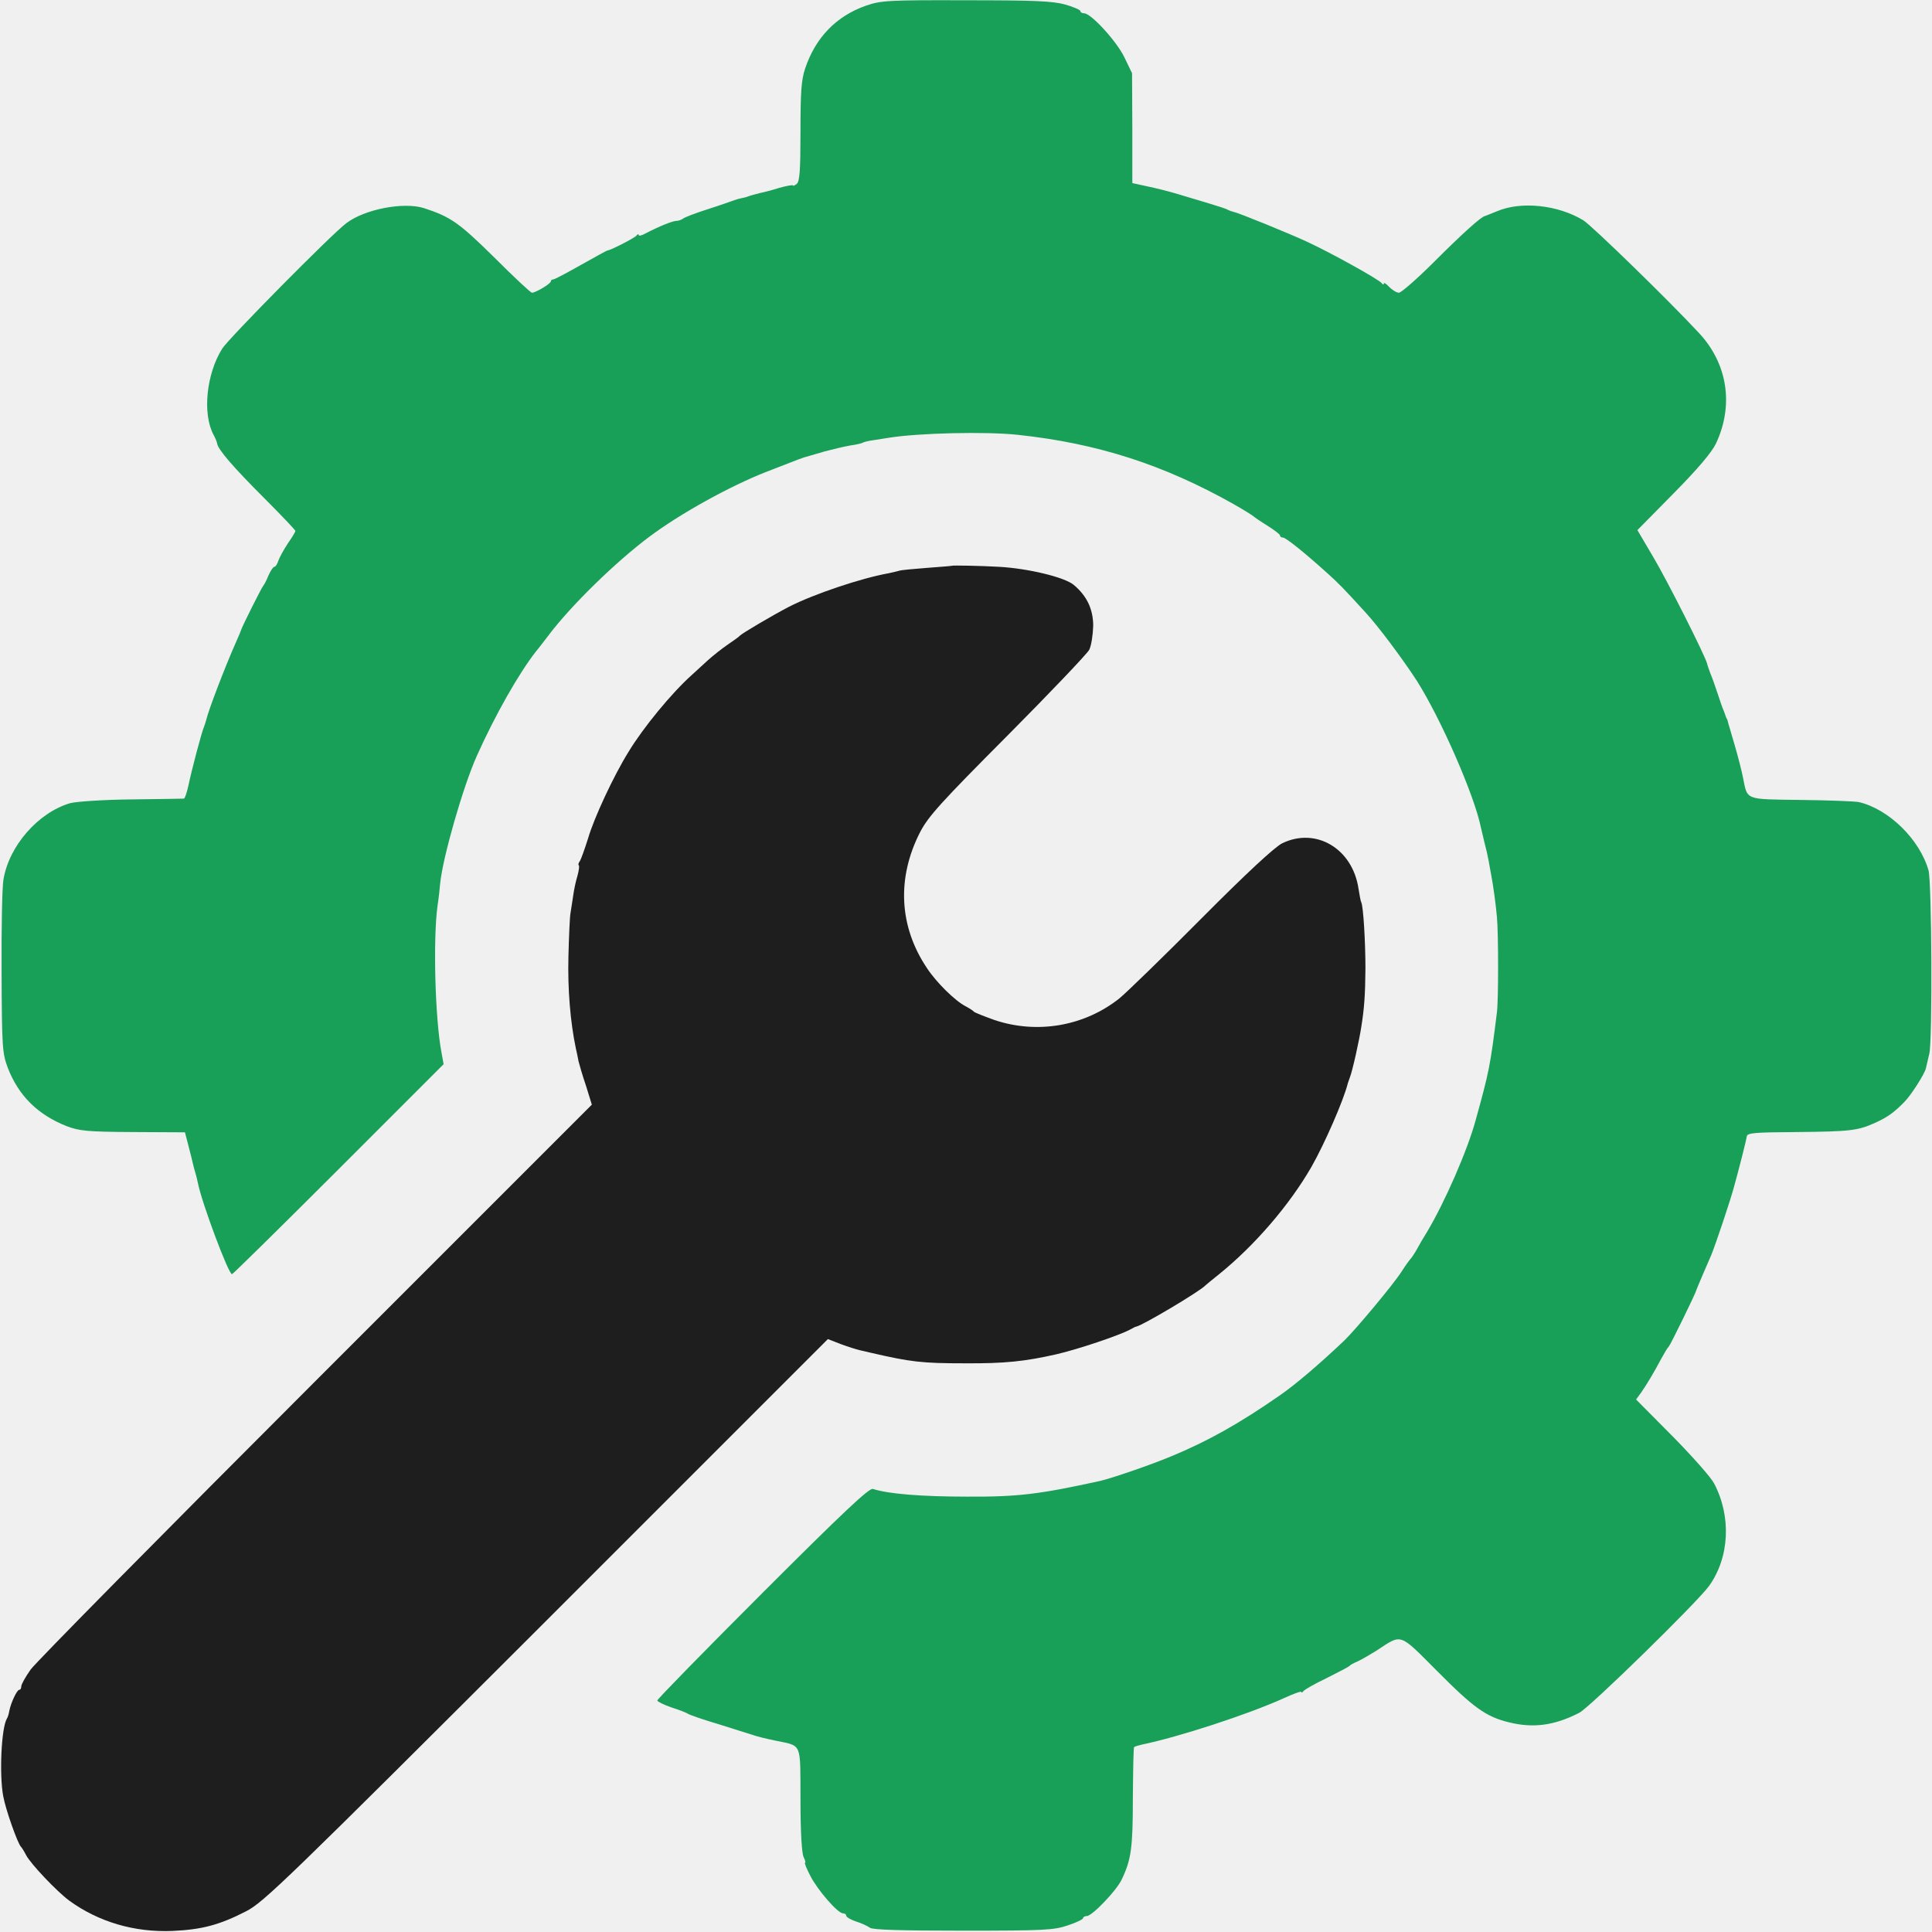
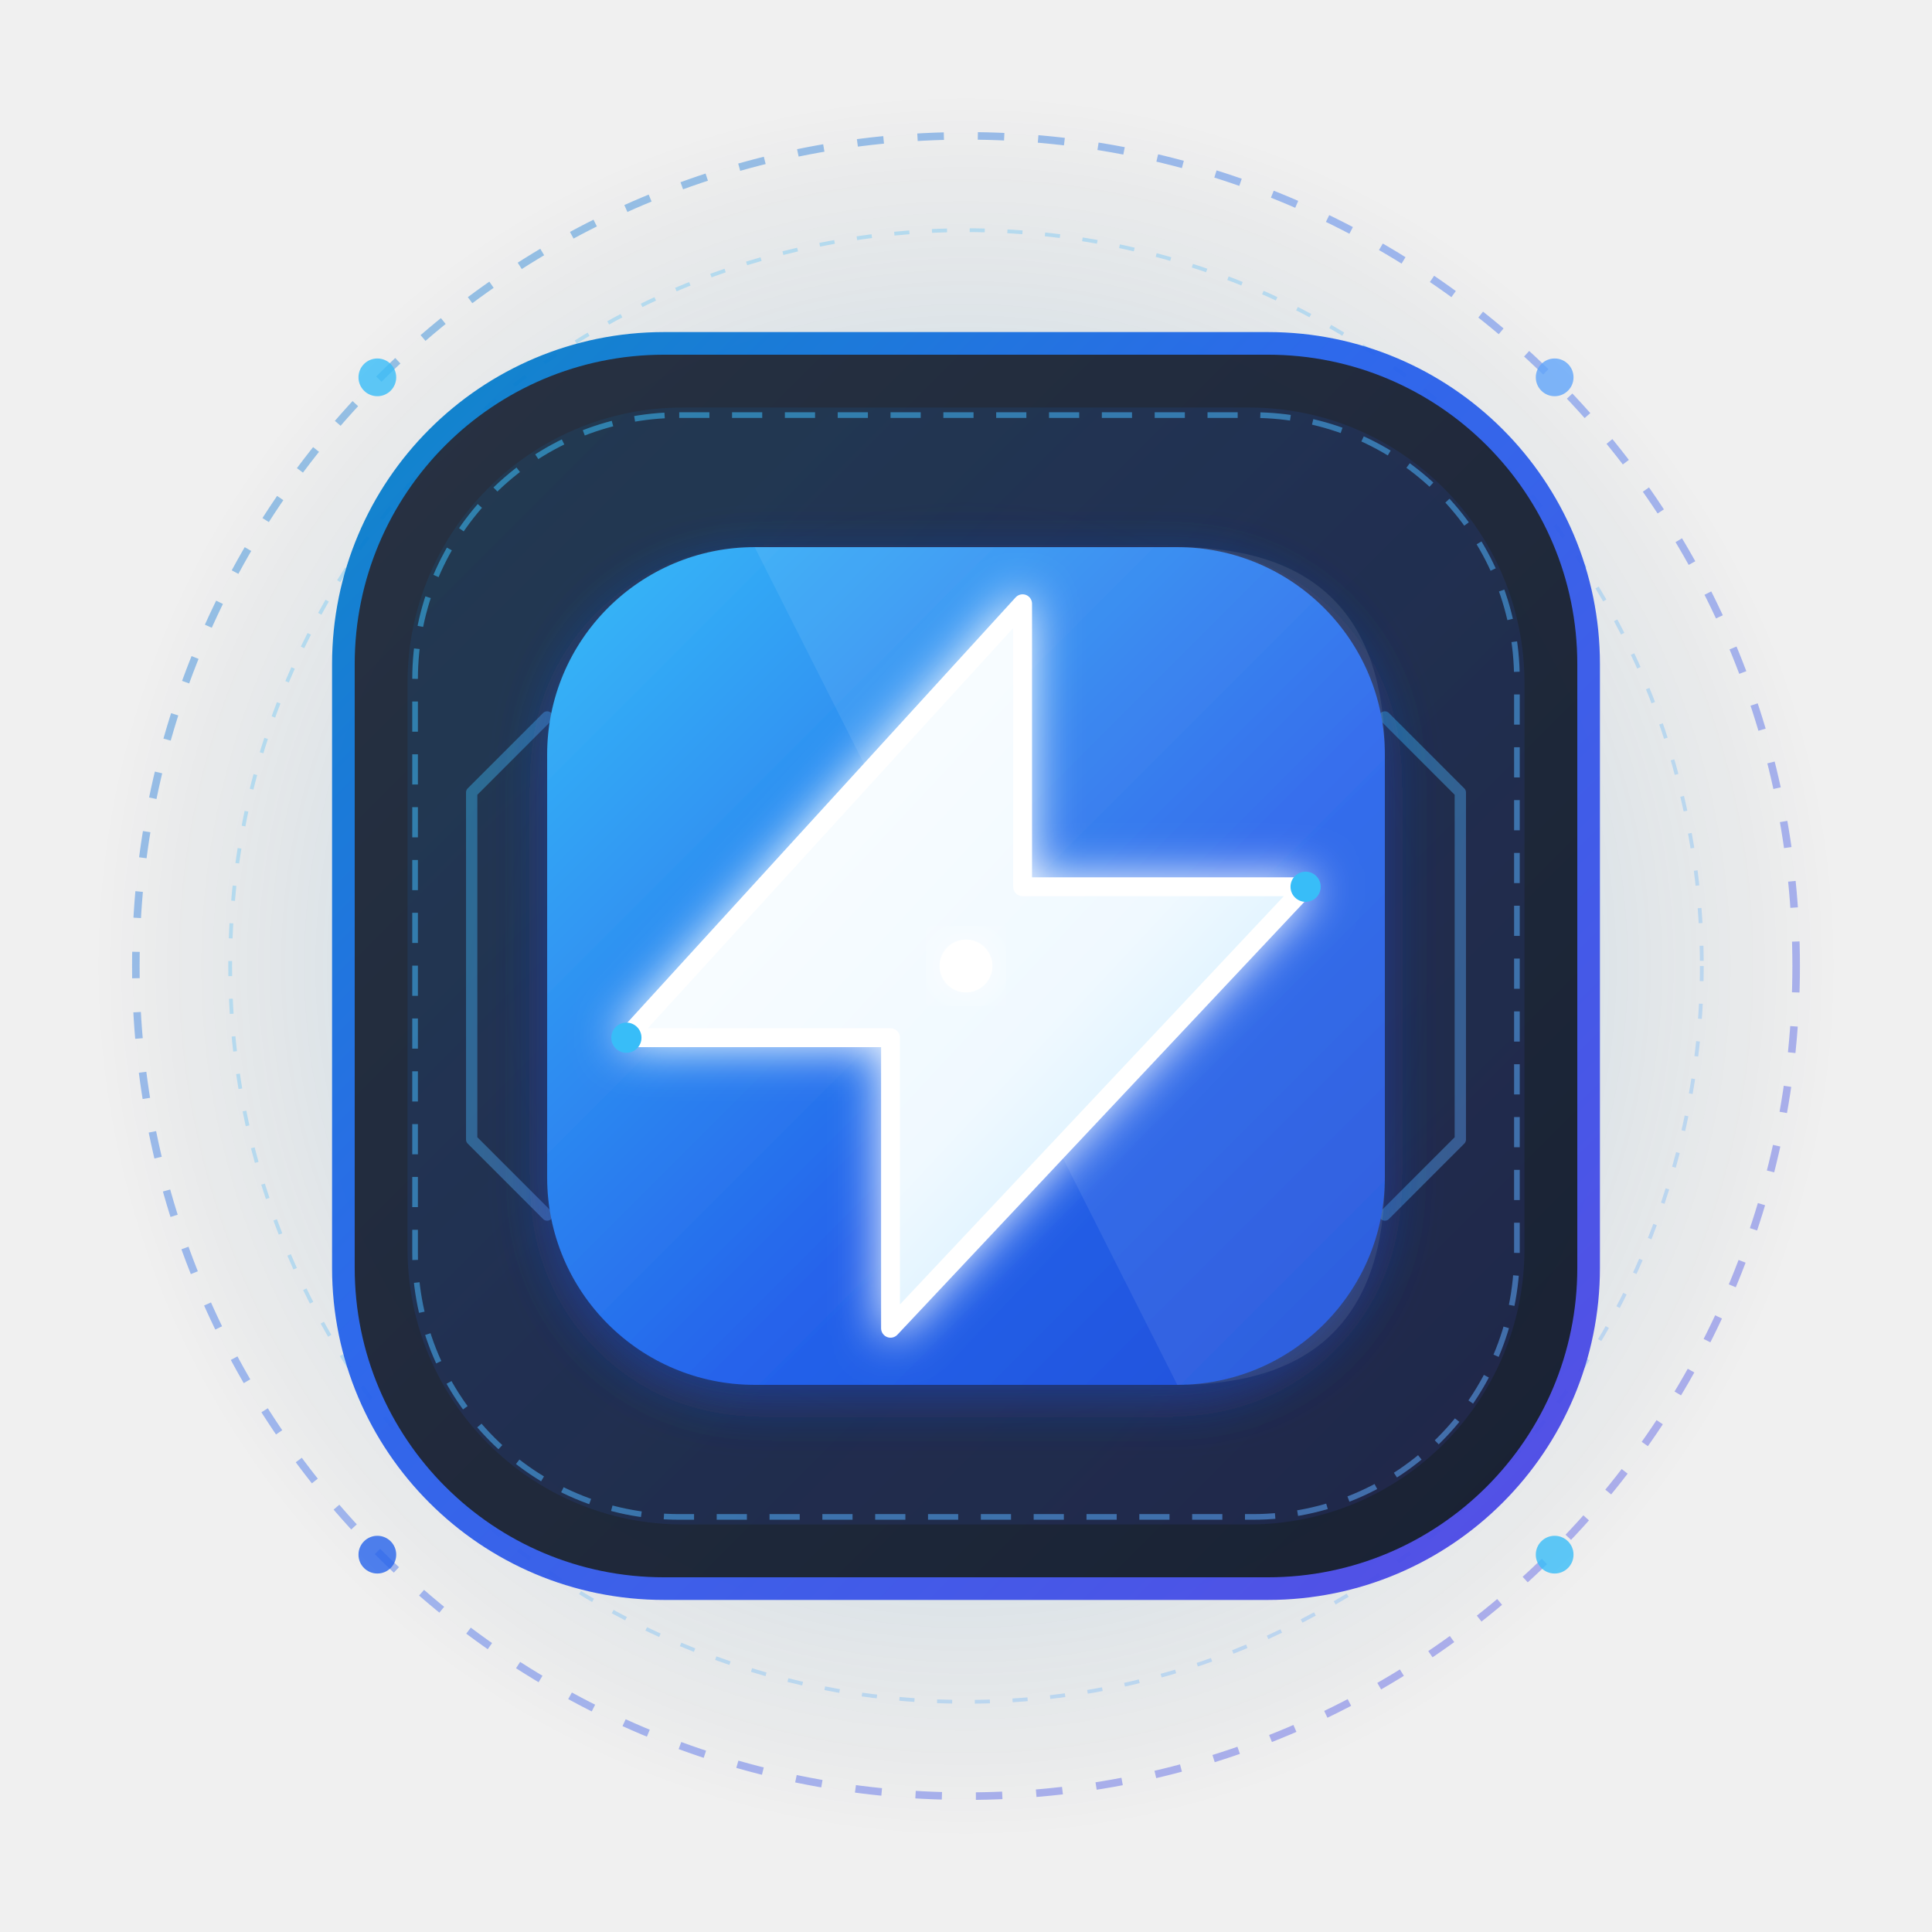
- <svg xmlns="http://www.w3.org/2000/svg" version="1.0" width="200" height="200" viewBox="0 0 726 726">
-   <g transform="translate(0,726) scale(0.1,-0.1)" stroke="none">
-     <path fill="#18a058" d="M3255 7239 c-112 -39 -191 -120 -230 -238 -14 -43 -17 -88 -17 -237 0 -144 -3 -186 -14 -195 -8 -6 -14 -9 -14 -6 0 3 -23 -1 -52 -9 -28 -9 -60 -17 -71 -19 -10 -3 -28 -7 -40 -11 -12 -5 -26 -8 -32 -9 -5 -1 -17 -4 -25 -7 -8 -3 -53 -19 -100 -34 -47 -15 -89 -31 -94 -36 -6 -4 -16 -8 -24 -8 -15 0 -68 -22 -114 -46 -16 -9 -28 -12 -28 -7 0 4 -4 4 -8 -2 -6 -9 -103 -58 -109 -56 -2 0 -46 -24 -99 -54 -53 -30 -100 -55 -105 -55 -5 0 -9 -3 -9 -7 0 -9 -57 -43 -71 -43 -5 0 -69 60 -142 133 -132 130 -163 152 -264 185 -76 24 -223 -4 -292 -57 -56 -42 -441 -432 -466 -471 -60 -96 -75 -246 -32 -325 6 -11 12 -25 13 -32 4 -23 60 -88 177 -205 64 -64 117 -120 117 -123 0 -4 -13 -25 -29 -48 -15 -23 -31 -52 -35 -64 -4 -13 -11 -23 -15 -23 -5 0 -14 -15 -22 -32 -7 -18 -16 -35 -19 -38 -5 -4 -82 -157 -85 -170 -1 -3 -9 -23 -19 -45 -41 -92 -103 -255 -111 -290 -1 -5 -5 -17 -8 -25 -9 -20 -47 -164 -59 -222 -6 -27 -13 -48 -17 -49 -3 0 -91 -2 -196 -3 -105 -1 -208 -8 -231 -14 -120 -35 -230 -160 -251 -287 -5 -27 -8 -185 -7 -350 1 -282 3 -303 23 -357 41 -106 113 -177 222 -220 48 -18 77 -21 249 -22 l195 -1 13 -50 c7 -27 15 -58 17 -68 2 -10 7 -27 10 -37 3 -10 7 -27 9 -37 15 -75 116 -345 128 -341 5 2 186 180 402 396 l393 393 -8 44 c-24 126 -32 424 -15 550 5 33 9 71 10 85 10 99 86 364 138 480 70 156 158 310 222 392 12 14 32 41 46 59 85 113 253 277 380 372 116 87 304 191 440 244 120 47 141 55 155 58 6 2 35 10 65 19 30 8 73 18 95 22 22 3 44 8 48 11 4 2 22 7 40 9 18 3 43 7 57 9 112 18 365 24 485 11 299 -32 547 -112 810 -260 39 -22 72 -43 75 -46 3 -3 26 -19 52 -35 27 -17 48 -33 48 -37 0 -5 5 -8 11 -8 11 0 84 -59 168 -135 41 -37 58 -54 141 -145 50 -54 142 -178 194 -258 90 -142 216 -429 241 -552 2 -8 8 -33 13 -55 6 -22 13 -53 16 -70 3 -16 7 -41 10 -55 7 -36 17 -109 21 -155 6 -61 6 -315 0 -360 -25 -201 -29 -221 -80 -405 -31 -114 -117 -310 -183 -420 -12 -19 -29 -48 -38 -65 -9 -16 -20 -32 -23 -35 -3 -3 -19 -24 -34 -48 -32 -50 -172 -217 -215 -259 -95 -90 -183 -165 -242 -206 -154 -107 -272 -173 -410 -230 -79 -33 -223 -82 -266 -92 -228 -50 -308 -60 -499 -59 -170 0 -297 10 -355 29 -14 4 -111 -87 -414 -390 -218 -218 -396 -400 -396 -405 0 -4 24 -16 53 -26 28 -9 57 -20 62 -24 6 -4 57 -22 115 -39 58 -18 116 -37 130 -41 14 -5 50 -14 80 -20 106 -23 97 -1 98 -223 0 -122 5 -203 12 -216 6 -12 8 -21 5 -21 -3 0 6 -22 20 -49 27 -53 103 -141 123 -141 7 0 12 -4 12 -9 0 -5 17 -15 38 -22 20 -6 43 -17 51 -23 10 -8 117 -11 350 -11 307 0 341 2 394 20 31 10 57 23 57 27 0 4 6 8 14 8 20 0 112 96 131 137 36 75 42 119 42 307 1 103 2 189 5 191 2 2 15 6 28 9 140 29 398 113 533 174 37 17 67 28 67 24 0 -4 4 -2 8 3 4 6 43 28 87 49 44 22 82 42 85 45 3 4 17 12 32 18 15 7 46 25 70 40 98 64 83 69 228 -76 138 -139 184 -172 270 -193 92 -23 172 -12 265 36 40 21 440 412 487 476 77 107 85 261 19 386 -12 23 -83 103 -157 178 l-136 137 19 26 c22 32 48 75 76 128 12 22 24 42 28 45 6 6 102 202 103 211 1 3 12 30 25 60 13 30 27 63 32 74 17 42 71 203 85 255 19 69 45 170 48 190 2 13 32 15 187 16 201 2 230 5 296 35 46 21 70 38 110 79 24 24 75 104 80 125 1 5 7 31 13 56 12 49 9 646 -3 688 -33 117 -150 231 -262 257 -16 3 -115 7 -219 8 -211 3 -199 -2 -216 83 -5 26 -19 80 -30 118 -12 39 -22 77 -25 85 -2 8 -4 16 -5 18 -2 1 -3 5 -5 10 -1 4 -5 14 -8 22 -4 8 -14 38 -23 65 -9 28 -21 61 -27 75 -5 14 -11 30 -12 36 -7 29 -149 311 -202 400 l-60 102 136 138 c91 92 144 155 159 187 68 144 44 300 -63 415 -114 123 -402 403 -435 424 -95 58 -234 73 -325 34 -22 -9 -42 -17 -45 -18 -13 -1 -86 -67 -191 -172 -64 -64 -124 -116 -132 -116 -9 0 -25 10 -37 22 -11 12 -20 18 -20 12 0 -5 -4 -4 -8 2 -9 13 -185 111 -277 154 -73 34 -263 111 -280 114 -5 1 -14 4 -20 7 -5 4 -37 14 -70 24 -33 10 -87 26 -120 36 -33 10 -85 23 -115 29 l-55 12 0 207 -1 206 -29 60 c-29 60 -125 165 -151 165 -8 0 -14 4 -14 8 0 5 -26 16 -57 25 -48 13 -115 16 -373 16 -293 1 -319 -1 -375 -20z" />
-     <path fill="#1e1e1e" d="M3577 5134 c-1 -1 -44 -4 -94 -8 -51 -4 -98 -8 -105 -11 -7 -2 -24 -6 -38 -9 -106 -19 -283 -79 -375 -126 -65 -34 -177 -100 -185 -109 -3 -4 -23 -18 -45 -33 -22 -15 -56 -42 -76 -60 -20 -18 -47 -43 -60 -55 -74 -66 -182 -197 -237 -288 -56 -90 -130 -249 -152 -325 -13 -41 -27 -80 -31 -86 -5 -6 -7 -13 -4 -16 3 -2 0 -20 -5 -39 -6 -19 -13 -52 -16 -74 -3 -22 -8 -51 -10 -65 -3 -14 -6 -88 -8 -165 -3 -123 7 -245 28 -345 3 -14 8 -35 10 -48 3 -12 15 -54 28 -92 l22 -71 -1037 -1037 c-570 -570 -1053 -1059 -1072 -1086 -19 -27 -35 -55 -35 -63 0 -7 -3 -13 -8 -13 -8 0 -31 -48 -37 -79 -2 -12 -6 -25 -9 -29 -21 -34 -29 -211 -14 -291 9 -51 55 -180 67 -191 3 -3 12 -17 19 -31 17 -33 116 -137 162 -171 110 -80 245 -120 388 -114 110 5 176 22 277 74 65 33 151 116 1128 1092 l1058 1058 49 -19 c27 -10 59 -20 72 -23 13 -3 32 -7 43 -10 148 -34 189 -39 350 -39 150 -1 226 7 345 34 82 19 233 70 275 92 11 6 22 12 25 12 23 4 240 133 260 155 3 3 25 21 50 41 134 108 265 260 348 404 49 86 121 250 137 315 1 3 4 12 7 20 10 24 37 146 44 195 11 70 14 116 15 215 0 101 -8 237 -16 250 -2 3 -6 26 -10 50 -22 151 -160 233 -287 171 -28 -14 -133 -111 -303 -282 -143 -144 -282 -279 -309 -301 -131 -104 -308 -135 -469 -81 -39 14 -74 28 -77 31 -3 4 -17 13 -32 21 -39 20 -109 89 -144 142 -106 157 -115 340 -26 513 31 59 78 111 328 362 160 161 298 306 307 322 8 16 14 57 15 90 0 63 -24 113 -73 154 -34 29 -172 62 -280 68 -69 4 -175 6 -178 4z" />
+ <svg xmlns="http://www.w3.org/2000/svg" class="icon" viewBox="0 0 1024 1024" version="1.1" width="200" height="200">
+   <defs>
+     <linearGradient id="toolsGradPrimary" x1="0%" y1="0%" x2="100%" y2="100%">
+       <stop offset="0%" stop-color="#0284C7" />
+       <stop offset="40%" stop-color="#2563EB" />
+       <stop offset="100%" stop-color="#4F46E5" />
+     </linearGradient>
+     <linearGradient id="toolsGradSurface" x1="0%" y1="0%" x2="100%" y2="100%">
+       <stop offset="0%" stop-color="#38BDF8" />
+       <stop offset="60%" stop-color="#2563EB" />
+       <stop offset="100%" stop-color="#1D4ED8" />
+     </linearGradient>
+     <linearGradient id="toolsGradDark" x1="0%" y1="0%" x2="100%" y2="100%">
+       <stop offset="0%" stop-color="#1E293B" />
+       <stop offset="100%" stop-color="#0F172A" />
+     </linearGradient>
+     <linearGradient id="toolsGradBolt" x1="0%" y1="0%" x2="100%" y2="100%">
+       <stop offset="0%" stop-color="#FFFFFF" />
+       <stop offset="60%" stop-color="#F0F9FF" />
+       <stop offset="100%" stop-color="#BAE6FD" />
+     </linearGradient>
+     <linearGradient id="toolsGradGlow" x1="0%" y1="0%" x2="100%" y2="100%">
+       <stop offset="0%" stop-color="#38BDF8" />
+       <stop offset="100%" stop-color="#60A5FA" />
+     </linearGradient>
+     <radialGradient id="toolsAura" cx="50%" cy="50%" r="50%">
+       <stop offset="0%" stop-color="#2563EB" stop-opacity="0.32" />
+       <stop offset="60%" stop-color="#0284C7" stop-opacity="0.12" />
+       <stop offset="100%" stop-color="#0F172A" stop-opacity="0" />
+     </radialGradient>
+     <filter id="toolsGlow" x="-25%" y="-25%" width="150%" height="150%">
+       <feGaussianBlur stdDeviation="12" result="blur" />
+       <feComposite in="SourceGraphic" in2="blur" operator="over" />
+     </filter>
+     <filter id="boltShadow" x="-30%" y="-30%" width="160%" height="160%">
+       <feDropShadow dx="0" dy="8" stdDeviation="14" flood-color="#1D4ED8" flood-opacity="0.5" />
+     </filter>
+   </defs>
+   <circle cx="512" cy="512" r="460" fill="url(#toolsAura)" />
+   <circle cx="512" cy="512" r="440" fill="none" stroke="url(#toolsGradPrimary)" stroke-width="4" stroke-dasharray="14 18" opacity="0.4" />
+   <circle cx="512" cy="512" r="390" fill="none" stroke="url(#toolsGradGlow)" stroke-width="2" stroke-dasharray="8 12" opacity="0.3" />
+   <line x1="512" y1="52" x2="512" y2="92" stroke="url(#toolsGradGlow)" stroke-width="8" stroke-linecap="round" />
+   <line x1="512" y1="932" x2="512" y2="972" stroke="url(#toolsGradGlow)" stroke-width="8" stroke-linecap="round" />
+   <line x1="52" y1="512" x2="92" y2="512" stroke="url(#toolsGradGlow)" stroke-width="8" stroke-linecap="round" />
+   <line x1="932" y1="512" x2="972" y2="512" stroke="url(#toolsGradGlow)" stroke-width="8" stroke-linecap="round" />
+   <circle cx="200" cy="200" r="10" fill="#38BDF8" opacity="0.8" />
+   <circle cx="824" cy="200" r="10" fill="#60A5FA" opacity="0.8" />
+   <circle cx="200" cy="824" r="10" fill="#2563EB" opacity="0.8" />
+   <circle cx="824" cy="824" r="10" fill="#38BDF8" opacity="0.8" />
+   <rect x="182" y="182" width="660" height="660" rx="170" fill="url(#toolsGradDark)" stroke="url(#toolsGradPrimary)" stroke-width="12" opacity="0.95" />
+   <rect x="216" y="216" width="592" height="592" rx="146" fill="url(#toolsGradPrimary)" opacity="0.12" />
+   <rect x="220" y="220" width="584" height="584" rx="140" fill="none" stroke="url(#toolsGradGlow)" stroke-width="3" stroke-dasharray="16 12" opacity="0.55" />
+   <path d="M290 380 L250 420 V604 L290 644" fill="none" stroke="url(#toolsGradGlow)" stroke-width="6" stroke-linecap="round" stroke-linejoin="round" opacity="0.4" />
+   <path d="M734 380 L774 420 V604 L734 644" fill="none" stroke="url(#toolsGradGlow)" stroke-width="6" stroke-linecap="round" stroke-linejoin="round" opacity="0.4" />
+   <rect x="290" y="290" width="444" height="444" rx="110" fill="url(#toolsGradSurface)" filter="url(#boltShadow)" />
+   <path d="M400 290 H624 Q734 290 734 400 V624 Q734 734 624 734 L400 290 Z" fill="#FFFFFF" opacity="0.08" />
+   <g filter="url(#toolsGlow)">
+     <path d="M542 470 V320 L332 550 H472 V704 L692 470 H542 Z" fill="url(#toolsGradBolt)" stroke="#FFFFFF" stroke-width="10" stroke-linejoin="round" stroke-linecap="round" />
  </g>
+   <circle cx="512" cy="512" r="14" fill="#FFFFFF" filter="url(#toolsGlow)" />
+   <circle cx="332" cy="550" r="8" fill="#38BDF8" />
+   <circle cx="692" cy="470" r="8" fill="#38BDF8" />
</svg>
